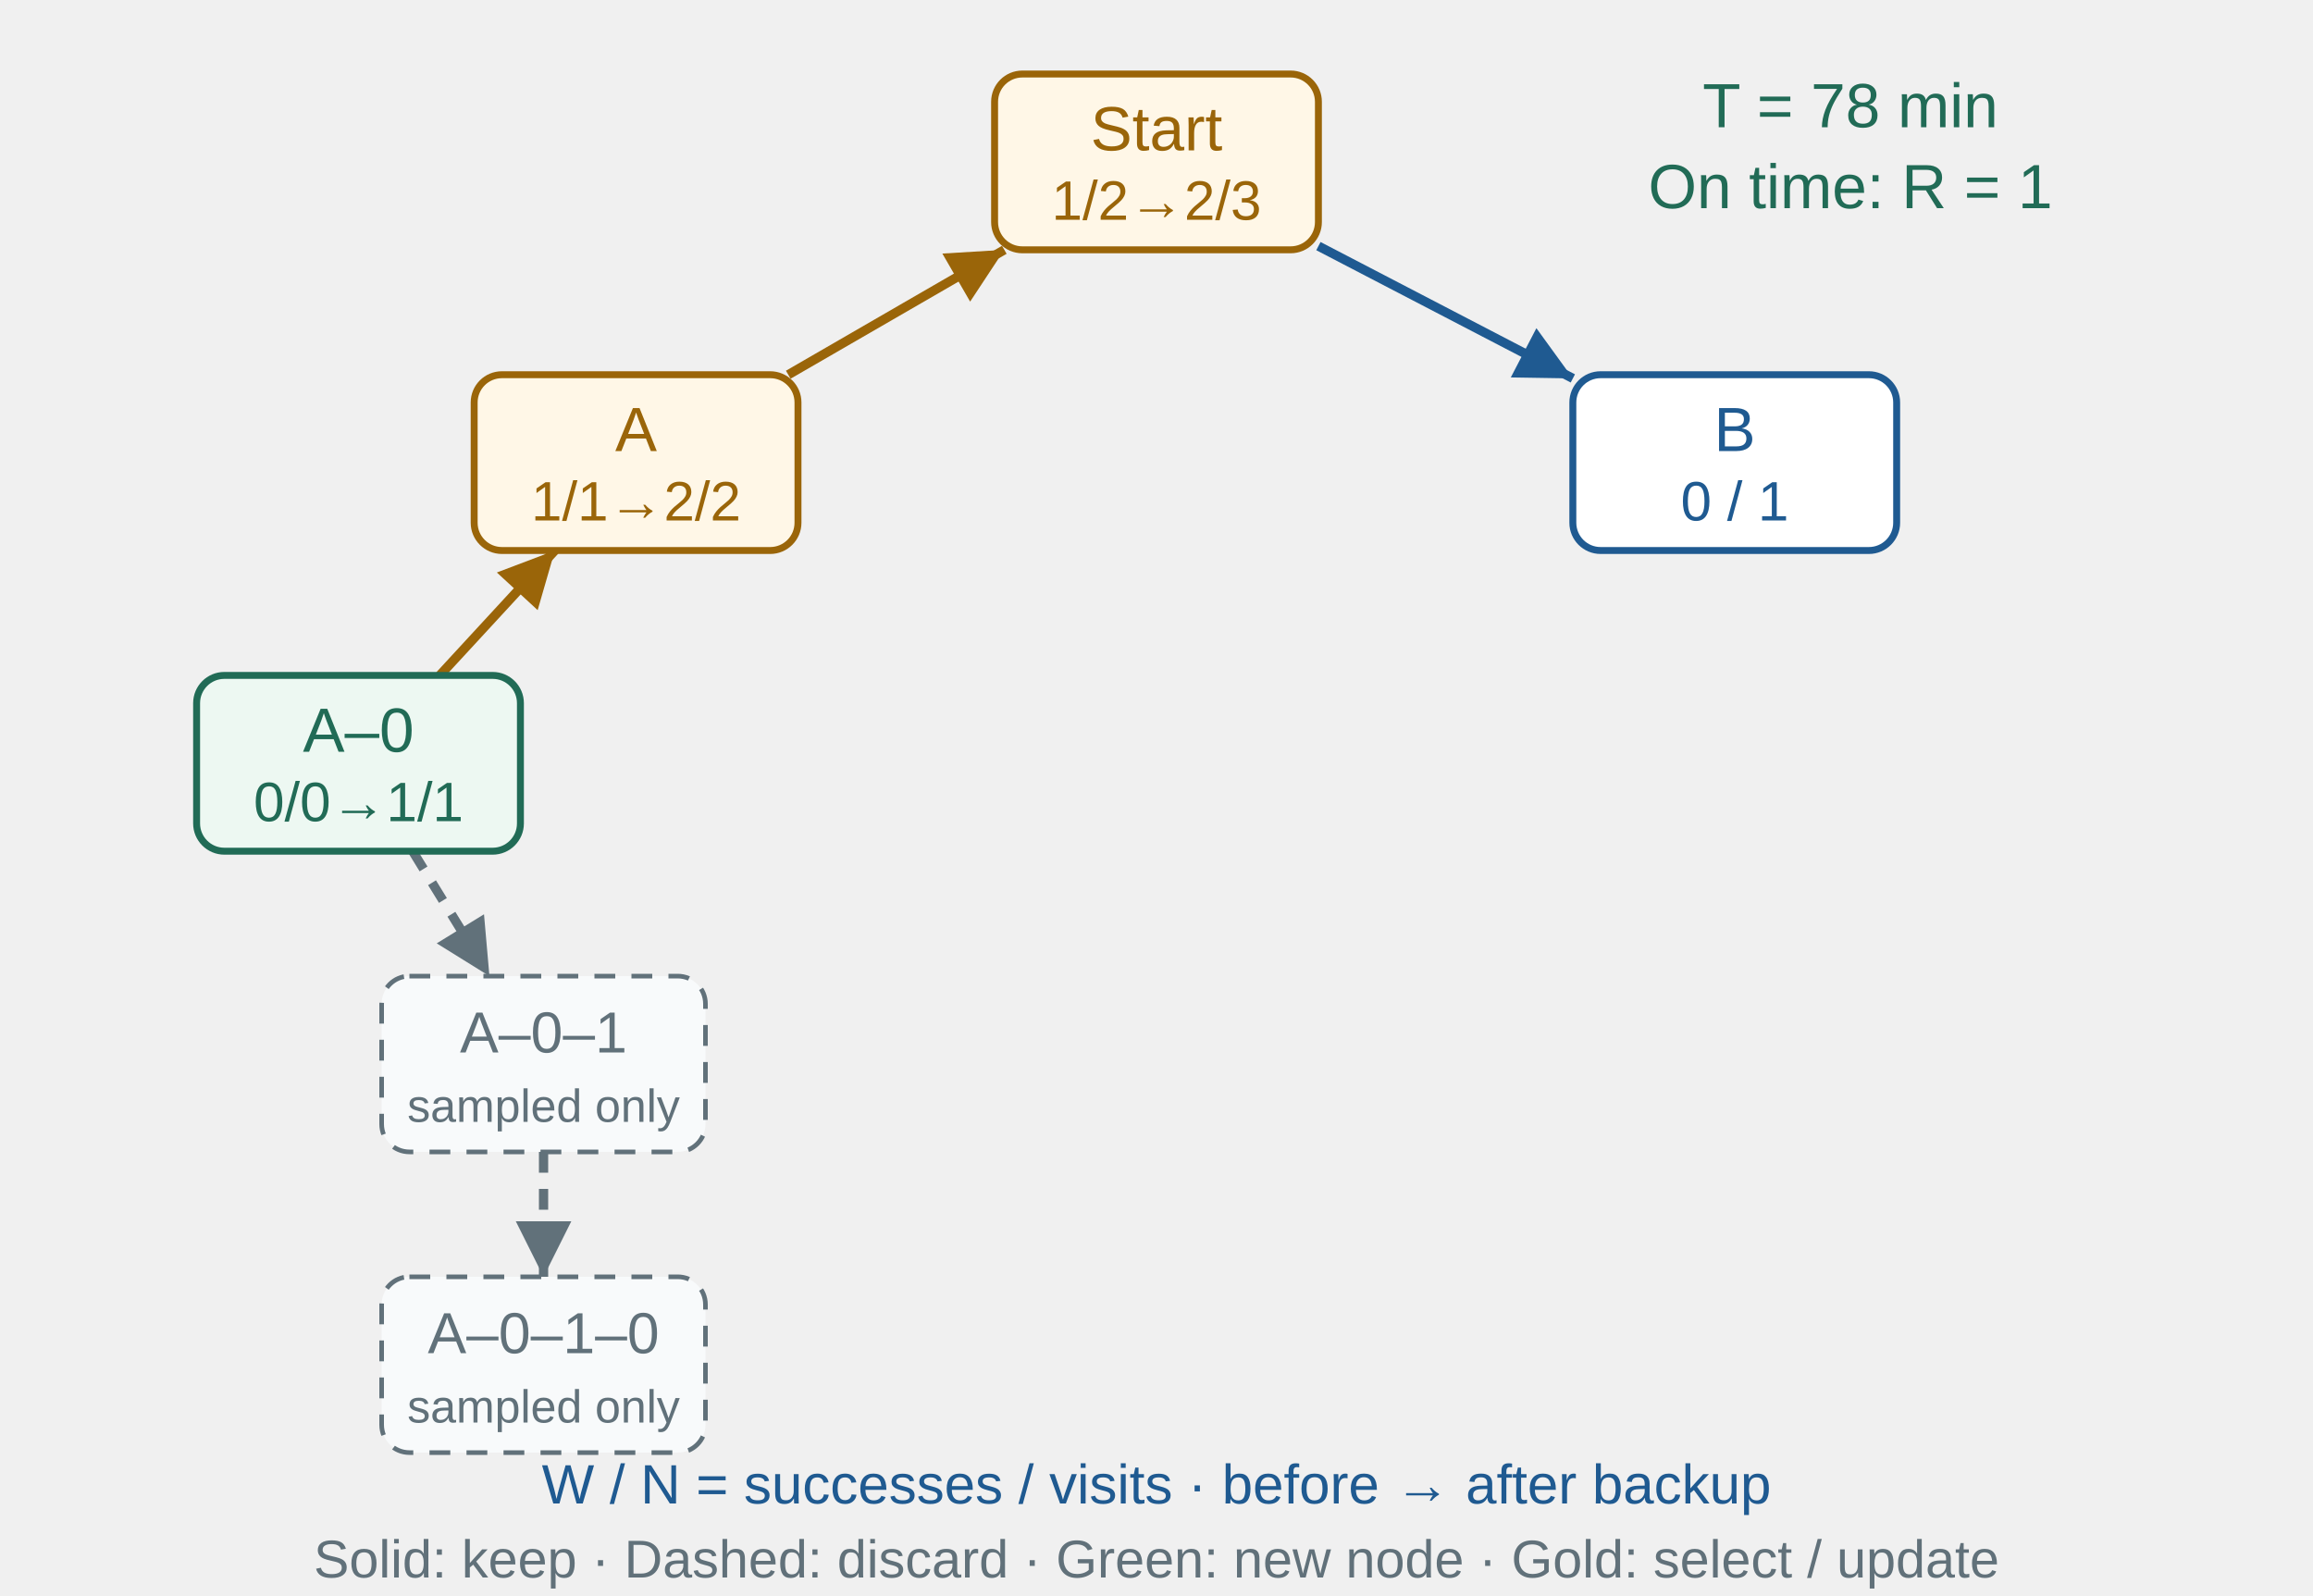
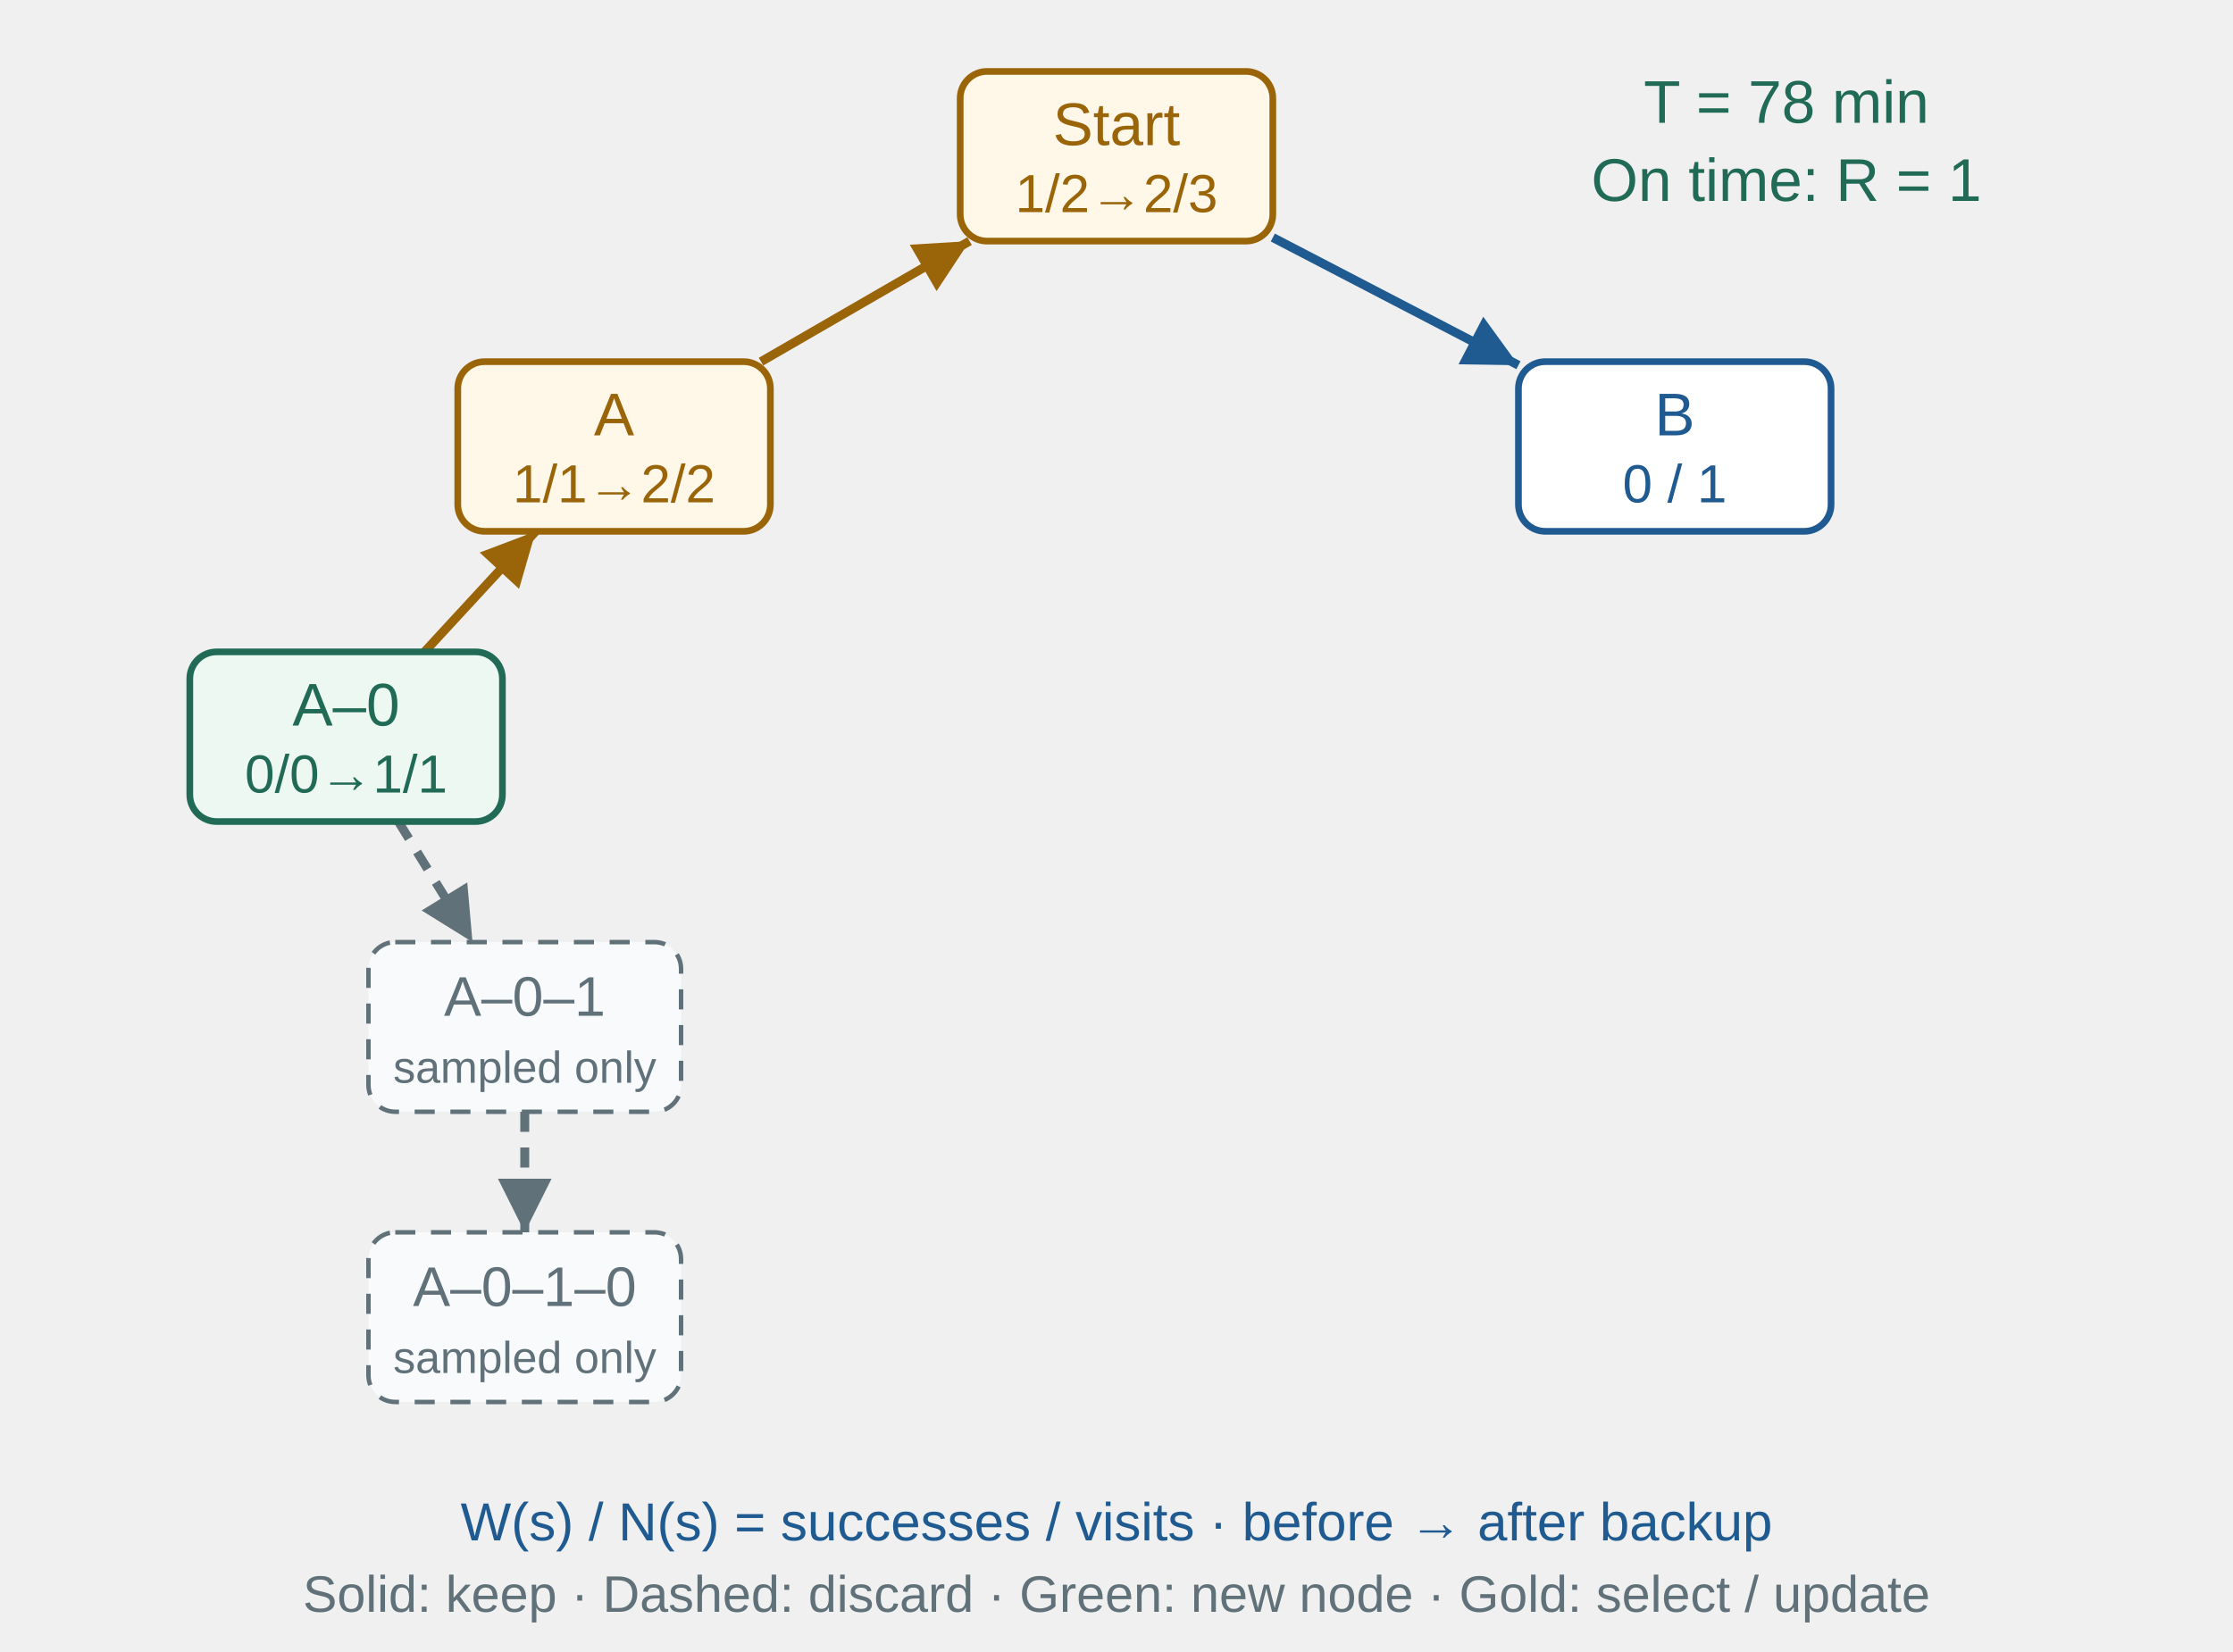
- <svg xmlns="http://www.w3.org/2000/svg" viewBox="0 0 1000 690" role="img" aria-labelledby="title desc">
+ <svg xmlns="http://www.w3.org/2000/svg" viewBox="0 0 1000 740" role="img" aria-labelledby="title desc">
  <defs>
    <marker id="blue" viewBox="0 0 10 10" refX="10" refY="5" markerWidth="6" markerHeight="6" orient="auto-start-reverse">
      <path d="M0 0 L10 5 L0 10 Z" fill="#1f5a91" />
    </marker>
    <marker id="gold" viewBox="0 0 10 10" refX="10" refY="5" markerWidth="6" markerHeight="6" orient="auto-start-reverse">
      <path d="M0 0 L10 5 L0 10 Z" fill="#9a6509" />
    </marker>
    <marker id="green" viewBox="0 0 10 10" refX="10" refY="5" markerWidth="6" markerHeight="6" orient="auto-start-reverse">
      <path d="M0 0 L10 5 L0 10 Z" fill="#216b56" />
    </marker>
    <marker id="red" viewBox="0 0 10 10" refX="10" refY="5" markerWidth="6" markerHeight="6" orient="auto-start-reverse">
      <path d="M0 0 L10 5 L0 10 Z" fill="#ac3543" />
    </marker>
    <marker id="gray" viewBox="0 0 10 10" refX="10" refY="5" markerWidth="6" markerHeight="6" orient="auto-start-reverse">
      <path d="M0 0 L10 5 L0 10 Z" fill="#61717a" />
    </marker>
  </defs>
  <g font-family="Arial, sans-serif" text-anchor="middle">
    <path d="M340.8 162.0 L434.2 108.0" fill="none" stroke="#9a6509" stroke-width="4" marker-end="url(#gold)" />
    <path d="M570.0 106.4 L680.0 163.6" fill="none" stroke="#1f5a91" stroke-width="4" marker-end="url(#blue)" />
    <path d="M190.1 292.0 L239.9 238.0" fill="none" stroke="#9a6509" stroke-width="4" marker-end="url(#gold)" />
    <path d="M178.4 368.0 L211.6 422.0" fill="none" stroke="#61717a" stroke-width="4" stroke-dasharray="9 7" marker-end="url(#gray)" />
    <path d="M235.0 498.0 L235.0 552.0" fill="none" stroke="#61717a" stroke-width="4" stroke-dasharray="9 7" marker-end="url(#gray)" />
    <rect x="430" y="32" width="140" height="76" rx="12" fill="#fff7e7" stroke="#9a6509" stroke-width="3" />
    <text x="500" y="65" font-size="27" fill="#9a6509">Start</text>
    <text x="500" y="95" font-size="24" fill="#9a6509">1/2→2/3</text>
    <rect x="205" y="162" width="140" height="76" rx="12" fill="#fff7e7" stroke="#9a6509" stroke-width="3" />
    <text x="275" y="195" font-size="27" fill="#9a6509">A</text>
    <text x="275" y="225" font-size="24" fill="#9a6509">1/1→2/2</text>
    <rect x="680" y="162" width="140" height="76" rx="12" fill="white" stroke="#1f5a91" stroke-width="3" />
    <text x="750" y="195" font-size="27" fill="#1f5a91">B</text>
    <text x="750" y="225" font-size="24" fill="#1f5a91">0 / 1</text>
    <rect x="85" y="292" width="140" height="76" rx="12" fill="#edf8f2" stroke="#216b56" stroke-width="3" />
    <text x="155" y="325" font-size="27" fill="#216b56">A–0</text>
    <text x="155" y="355" font-size="24" fill="#216b56">0/0→1/1</text>
    <rect x="165" y="422" width="140" height="76" rx="12" fill="#f8fafb" stroke="#61717a" stroke-width="2" stroke-dasharray="9 7" />
    <text x="235" y="455" font-size="25" fill="#61717a">A–0–1</text>
    <text x="235" y="485" font-size="20" fill="#61717a">sampled only</text>
    <rect x="165" y="552" width="140" height="76" rx="12" fill="#f8fafb" stroke="#61717a" stroke-width="2" stroke-dasharray="9 7" />
    <text x="235" y="585" font-size="25" fill="#61717a">A–0–1–0</text>
    <text x="235" y="615" font-size="20" fill="#61717a">sampled only</text>
    <text x="800" y="55" font-size="27" fill="#216b56">T = 78 min</text>
    <text x="800" y="90" font-size="27" fill="#216b56">On time: R = 1</text>
-     <text x="500" y="650" font-size="24" fill="#1f5a91">W / N = successes / visits · before → after backup</text>
-     <text x="500" y="682" font-size="23" fill="#61717a">Solid: keep · Dashed: discard · Green: new node · Gold: select / update</text>
+     <text x="500" y="690" font-size="24" fill="#1f5a91">W(s) / N(s) = successes / visits · before → after backup</text>
+     <text x="500" y="722" font-size="23" fill="#61717a">Solid: keep · Dashed: discard · Green: new node · Gold: select / update</text>
  </g>
</svg>
